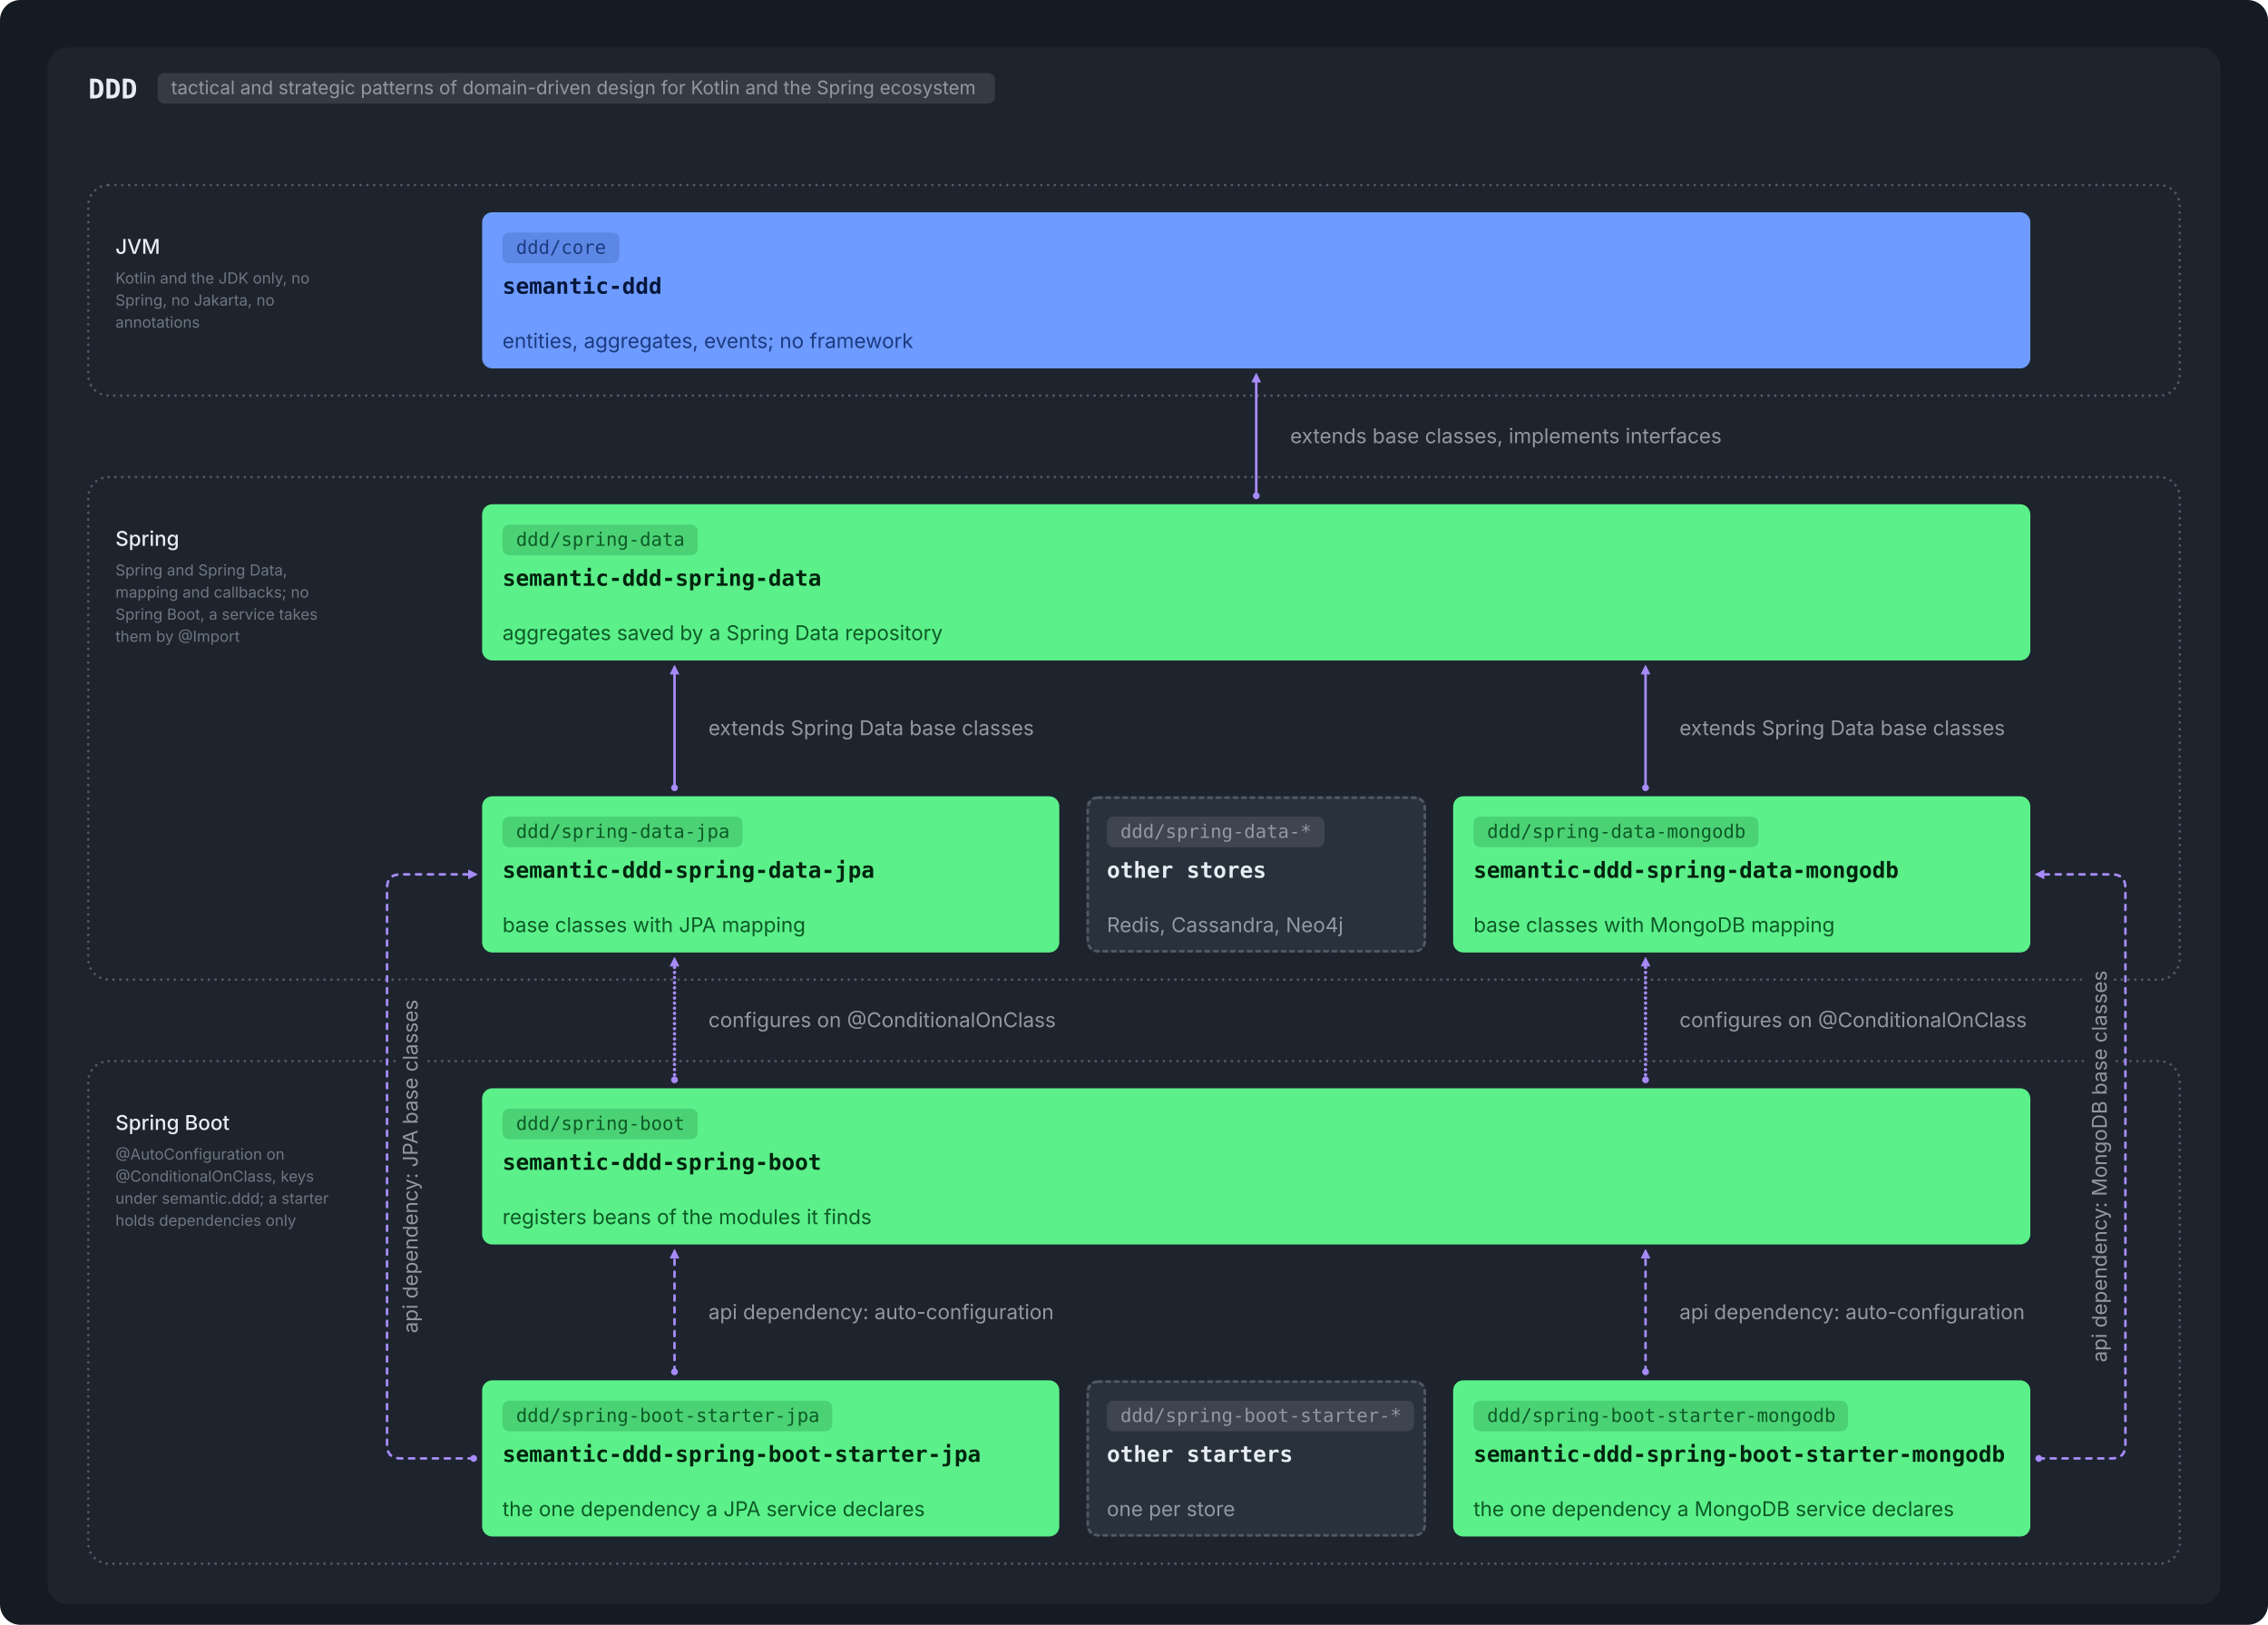
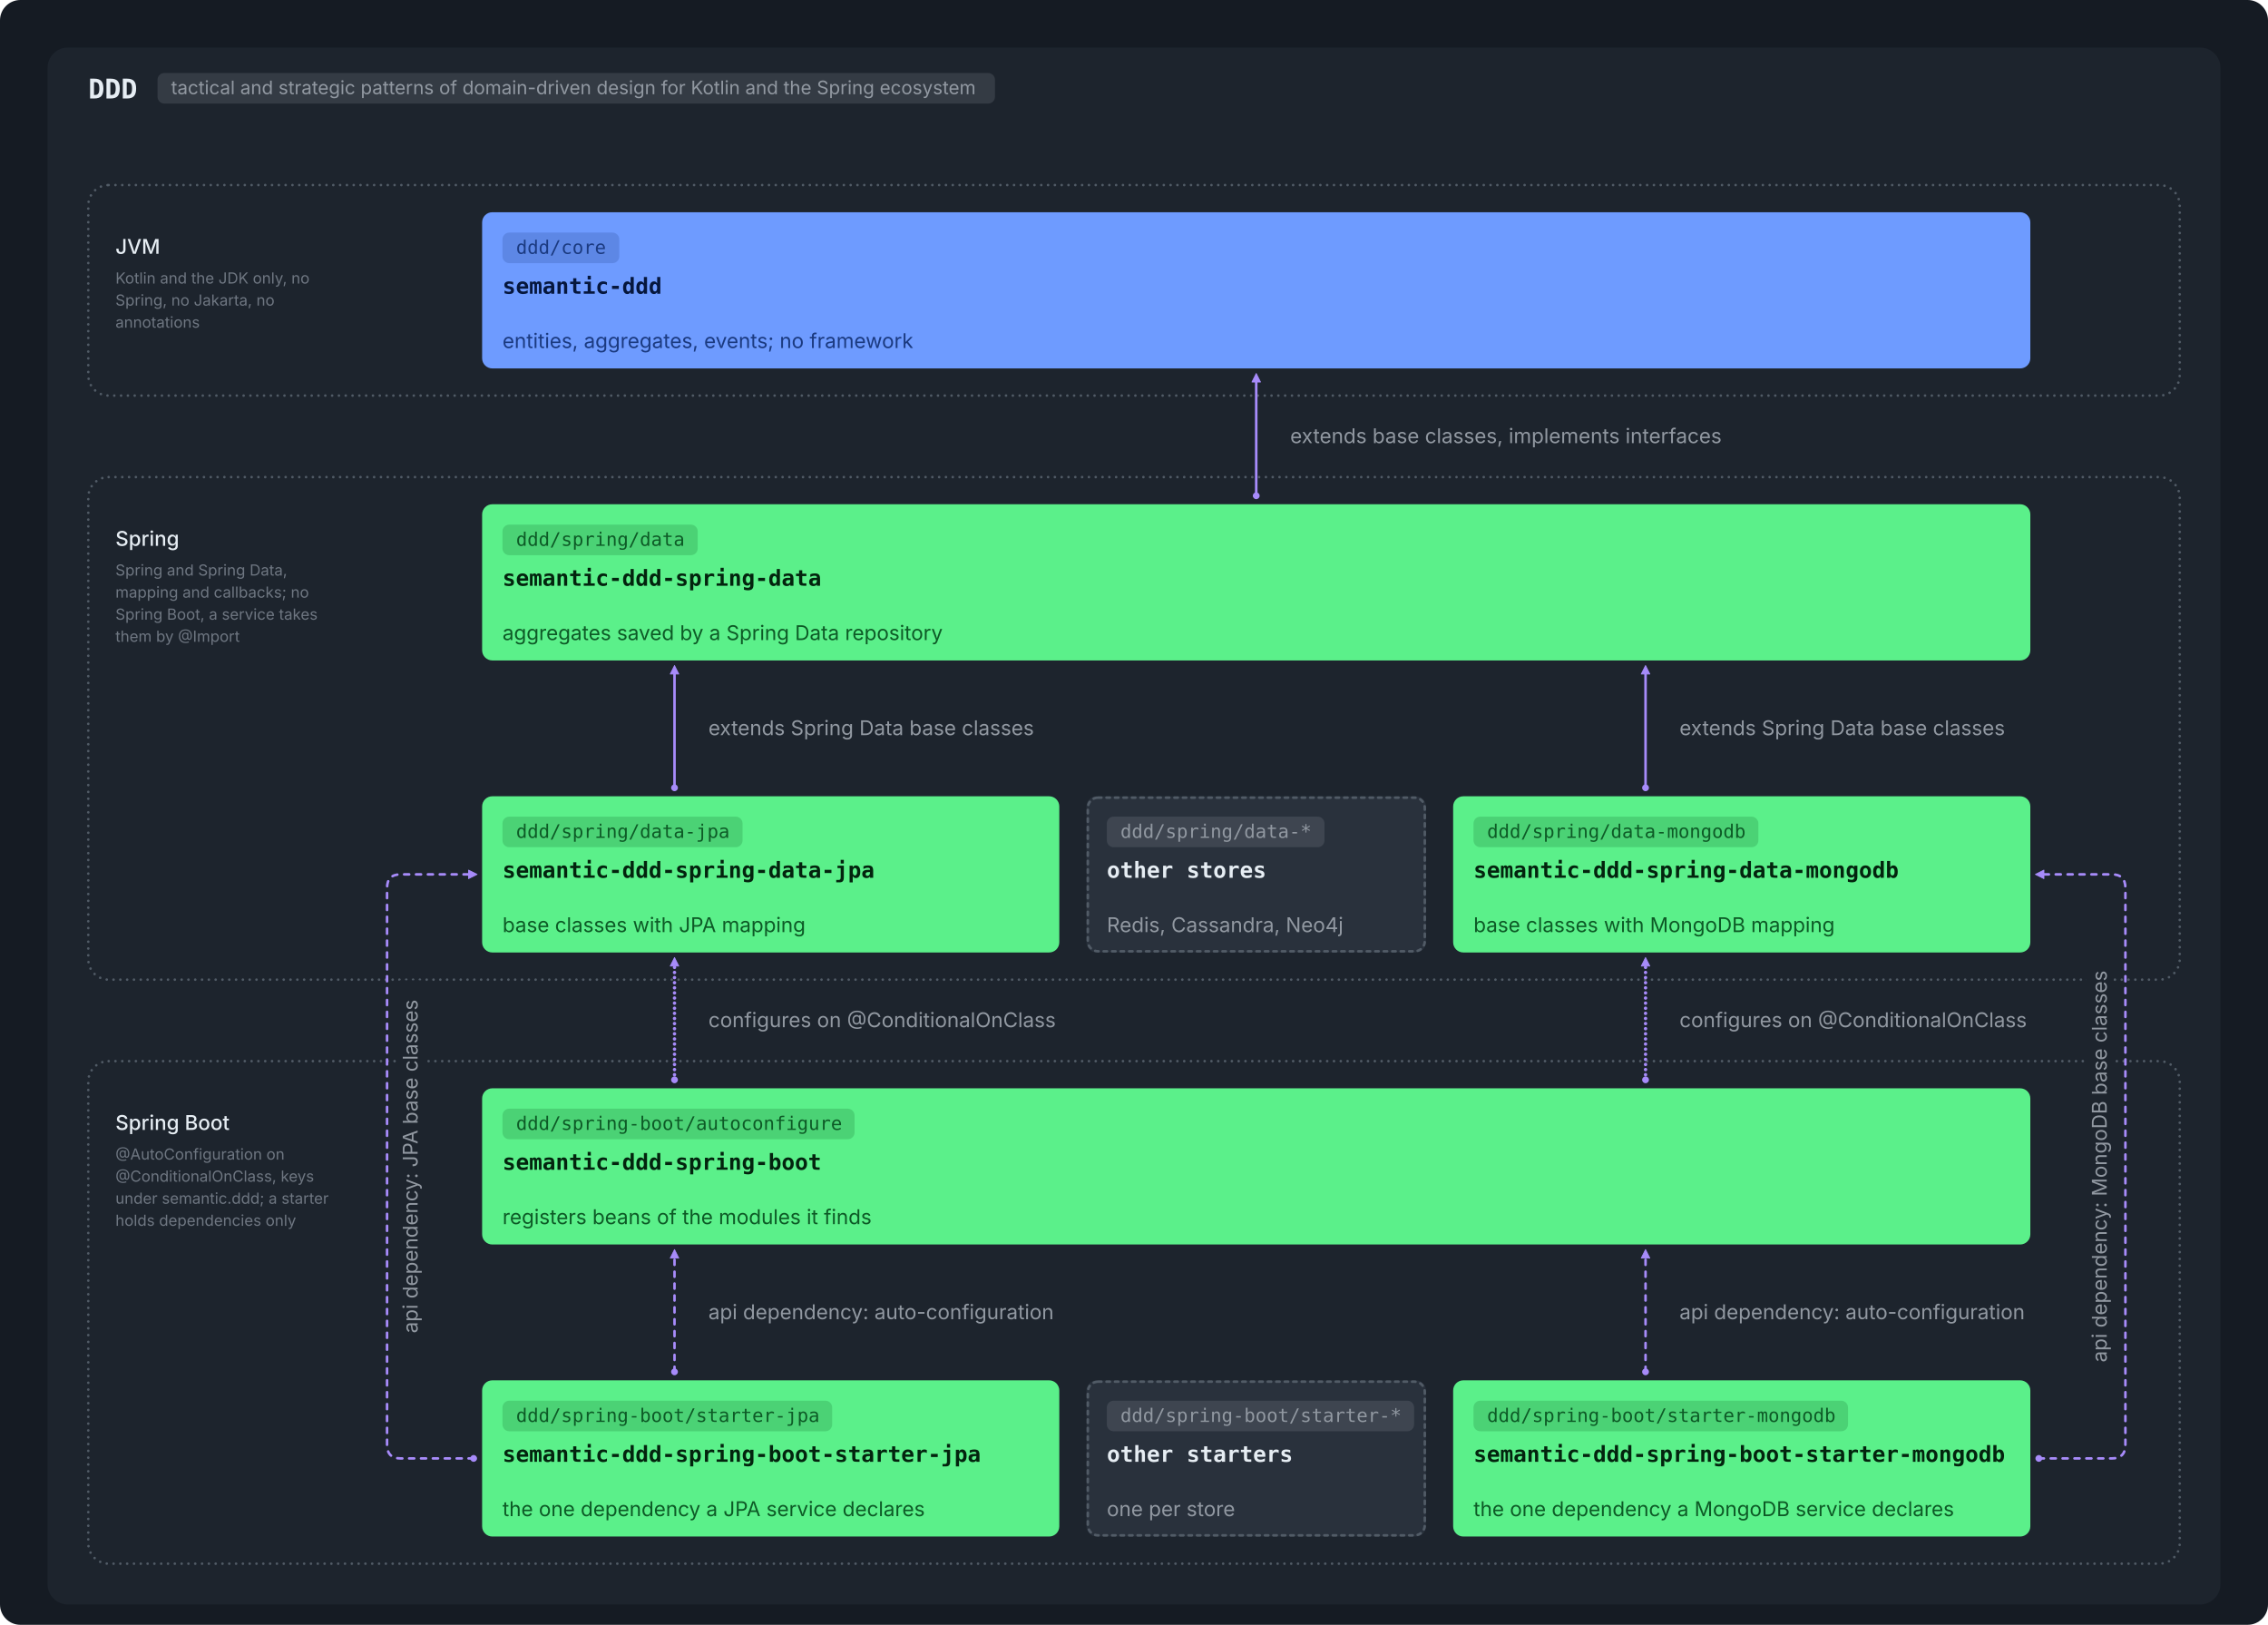
<svg xmlns="http://www.w3.org/2000/svg" viewBox="0 0 1336 957" width="1336" height="957" role="img">
  <rect width="1336" height="957" rx="12" fill="#151B23" />
  <g transform="translate(12,12)">
    <rect x="16.0" y="16.0" width="1280.0" height="917.0" rx="12" fill="#1D242D" />
    <text x="40.0" y="46.0" font-family="ui-monospace, SFMono-Regular, 'SF Mono', Menlo, Consolas, monospace" font-size="16" font-weight="600" fill="#E6EDF3" text-anchor="start">DDD</text>
    <rect x="80.8" y="31.0" width="493.3" height="18" rx="4" fill="#9198A1" fill-opacity="0.2" />
    <text x="88.8" y="43.5" font-family="-apple-system, BlinkMacSystemFont, 'Segoe UI', Inter, Helvetica, Arial, sans-serif" font-size="11" font-weight="400" fill="#9198A1" text-anchor="start">tactical and strategic patterns of domain-driven design for Kotlin and the Spring ecosystem</text>
    <rect x="40" y="97" width="1232" height="124" rx="12" fill="none" stroke="#515B66" stroke-width="1.5" stroke-linecap="round" stroke-dasharray="0.01 4" />
    <text x="56.0" y="137.5" font-family="-apple-system, BlinkMacSystemFont, 'Segoe UI', Inter, Helvetica, Arial, sans-serif" font-size="12" font-weight="500" fill="#E6EDF3" text-anchor="start">JVM</text>
    <text x="56.0" y="155.0" font-family="-apple-system, BlinkMacSystemFont, 'Segoe UI', Inter, Helvetica, Arial, sans-serif" font-size="9" font-weight="400" fill="#6E7681" text-anchor="start">Kotlin and the JDK only, no</text>
    <text x="56.0" y="168.0" font-family="-apple-system, BlinkMacSystemFont, 'Segoe UI', Inter, Helvetica, Arial, sans-serif" font-size="9" font-weight="400" fill="#6E7681" text-anchor="start">Spring, no Jakarta, no</text>
    <text x="56.0" y="181.0" font-family="-apple-system, BlinkMacSystemFont, 'Segoe UI', Inter, Helvetica, Arial, sans-serif" font-size="9" font-weight="400" fill="#6E7681" text-anchor="start">annotations</text>
    <rect x="40" y="269" width="1232" height="296" rx="12" fill="none" stroke="#515B66" stroke-width="1.5" stroke-linecap="round" stroke-dasharray="0.01 4" />
    <text x="56.0" y="309.5" font-family="-apple-system, BlinkMacSystemFont, 'Segoe UI', Inter, Helvetica, Arial, sans-serif" font-size="12" font-weight="500" fill="#E6EDF3" text-anchor="start">Spring</text>
    <text x="56.0" y="327.0" font-family="-apple-system, BlinkMacSystemFont, 'Segoe UI', Inter, Helvetica, Arial, sans-serif" font-size="9" font-weight="400" fill="#6E7681" text-anchor="start">Spring and Spring Data,</text>
    <text x="56.0" y="340.0" font-family="-apple-system, BlinkMacSystemFont, 'Segoe UI', Inter, Helvetica, Arial, sans-serif" font-size="9" font-weight="400" fill="#6E7681" text-anchor="start">mapping and callbacks; no</text>
    <text x="56.0" y="353.0" font-family="-apple-system, BlinkMacSystemFont, 'Segoe UI', Inter, Helvetica, Arial, sans-serif" font-size="9" font-weight="400" fill="#6E7681" text-anchor="start">Spring Boot, a service takes</text>
    <text x="56.0" y="366.0" font-family="-apple-system, BlinkMacSystemFont, 'Segoe UI', Inter, Helvetica, Arial, sans-serif" font-size="9" font-weight="400" fill="#6E7681" text-anchor="start">them by @Import</text>
    <rect x="40" y="613" width="1232" height="296" rx="12" fill="none" stroke="#515B66" stroke-width="1.5" stroke-linecap="round" stroke-dasharray="0.01 4" />
    <text x="56.0" y="653.5" font-family="-apple-system, BlinkMacSystemFont, 'Segoe UI', Inter, Helvetica, Arial, sans-serif" font-size="12" font-weight="500" fill="#E6EDF3" text-anchor="start">Spring Boot</text>
    <text x="56.0" y="671.0" font-family="-apple-system, BlinkMacSystemFont, 'Segoe UI', Inter, Helvetica, Arial, sans-serif" font-size="9" font-weight="400" fill="#6E7681" text-anchor="start">@AutoConfiguration on</text>
    <text x="56.0" y="684.0" font-family="-apple-system, BlinkMacSystemFont, 'Segoe UI', Inter, Helvetica, Arial, sans-serif" font-size="9" font-weight="400" fill="#6E7681" text-anchor="start">@ConditionalOnClass, keys</text>
    <text x="56.0" y="697.0" font-family="-apple-system, BlinkMacSystemFont, 'Segoe UI', Inter, Helvetica, Arial, sans-serif" font-size="9" font-weight="400" fill="#6E7681" text-anchor="start">under semantic.ddd; a starter</text>
    <text x="56.0" y="710.0" font-family="-apple-system, BlinkMacSystemFont, 'Segoe UI', Inter, Helvetica, Arial, sans-serif" font-size="9" font-weight="400" fill="#6E7681" text-anchor="start">holds dependencies only</text>
    <rect x="272.0" y="113.0" width="912.0" height="92.0" rx="6" fill="#6E9BFF" />
    <rect x="284.0" y="125.0" width="68.8" height="18" rx="4" fill="#1B3A80" fill-opacity="0.2" />
    <text x="292.0" y="137.5" font-family="ui-monospace, SFMono-Regular, 'SF Mono', Menlo, Consolas, monospace" font-size="11" font-weight="400" fill="#1B3A80" text-anchor="start">ddd/core</text>
    <text x="284.0" y="161.0" font-family="ui-monospace, SFMono-Regular, 'SF Mono', Menlo, Consolas, monospace" font-size="13" font-weight="600" fill="#06173D" text-anchor="start">semantic-ddd</text>
    <text x="284.0" y="193.0" font-family="-apple-system, BlinkMacSystemFont, 'Segoe UI', Inter, Helvetica, Arial, sans-serif" font-size="12" font-weight="400" fill="#1B3A80" text-anchor="start">entities, aggregates, events; no framework</text>
    <rect x="272.0" y="285.0" width="912.0" height="92.0" rx="6" fill="#5BF08A" />
    <rect x="284.0" y="297.0" width="115.0" height="18" rx="4" fill="#0D5A26" fill-opacity="0.2" />
-     <text x="292.0" y="309.5" font-family="ui-monospace, SFMono-Regular, 'SF Mono', Menlo, Consolas, monospace" font-size="11" font-weight="400" fill="#0D5A26" text-anchor="start">ddd/spring-data</text>
+     <text x="292.0" y="309.5" font-family="ui-monospace, SFMono-Regular, 'SF Mono', Menlo, Consolas, monospace" font-size="11" font-weight="400" fill="#0D5A26" text-anchor="start">ddd/spring/data</text>
    <text x="284.0" y="333.0" font-family="ui-monospace, SFMono-Regular, 'SF Mono', Menlo, Consolas, monospace" font-size="13" font-weight="600" fill="#03240E" text-anchor="start">semantic-ddd-spring-data</text>
    <text x="284.0" y="365.0" font-family="-apple-system, BlinkMacSystemFont, 'Segoe UI', Inter, Helvetica, Arial, sans-serif" font-size="12" font-weight="400" fill="#0D5A26" text-anchor="start">aggregates saved by a Spring Data repository</text>
    <rect x="272.0" y="457.0" width="340.0" height="92.0" rx="6" fill="#5BF08A" />
    <rect x="284.0" y="469.0" width="141.4" height="18" rx="4" fill="#0D5A26" fill-opacity="0.2" />
-     <text x="292.0" y="481.5" font-family="ui-monospace, SFMono-Regular, 'SF Mono', Menlo, Consolas, monospace" font-size="11" font-weight="400" fill="#0D5A26" text-anchor="start">ddd/spring-data-jpa</text>
+     <text x="292.0" y="481.5" font-family="ui-monospace, SFMono-Regular, 'SF Mono', Menlo, Consolas, monospace" font-size="11" font-weight="400" fill="#0D5A26" text-anchor="start">ddd/spring/data-jpa</text>
    <text x="284.0" y="505.0" font-family="ui-monospace, SFMono-Regular, 'SF Mono', Menlo, Consolas, monospace" font-size="13" font-weight="600" fill="#03240E" text-anchor="start">semantic-ddd-spring-data-jpa</text>
    <text x="284.0" y="537.0" font-family="-apple-system, BlinkMacSystemFont, 'Segoe UI', Inter, Helvetica, Arial, sans-serif" font-size="12" font-weight="400" fill="#0D5A26" text-anchor="start">base classes with JPA mapping</text>
    <rect x="844.0" y="457.0" width="340.0" height="92.0" rx="6" fill="#5BF08A" />
    <rect x="856.0" y="469.0" width="167.8" height="18" rx="4" fill="#0D5A26" fill-opacity="0.2" />
-     <text x="864.0" y="481.5" font-family="ui-monospace, SFMono-Regular, 'SF Mono', Menlo, Consolas, monospace" font-size="11" font-weight="400" fill="#0D5A26" text-anchor="start">ddd/spring-data-mongodb</text>
+     <text x="864.0" y="481.5" font-family="ui-monospace, SFMono-Regular, 'SF Mono', Menlo, Consolas, monospace" font-size="11" font-weight="400" fill="#0D5A26" text-anchor="start">ddd/spring/data-mongodb</text>
    <text x="856.0" y="505.0" font-family="ui-monospace, SFMono-Regular, 'SF Mono', Menlo, Consolas, monospace" font-size="13" font-weight="600" fill="#03240E" text-anchor="start">semantic-ddd-spring-data-mongodb</text>
    <text x="856.0" y="537.0" font-family="-apple-system, BlinkMacSystemFont, 'Segoe UI', Inter, Helvetica, Arial, sans-serif" font-size="12" font-weight="400" fill="#0D5A26" text-anchor="start">base classes with MongoDB mapping</text>
    <rect x="272.0" y="629.0" width="912.0" height="92.0" rx="6" fill="#5BF08A" />
-     <rect x="284.0" y="641.0" width="115.0" height="18" rx="4" fill="#0D5A26" fill-opacity="0.2" />
-     <text x="292.0" y="653.5" font-family="ui-monospace, SFMono-Regular, 'SF Mono', Menlo, Consolas, monospace" font-size="11" font-weight="400" fill="#0D5A26" text-anchor="start">ddd/spring-boot</text>
+     <rect x="284.0" y="641.0" width="207.4" height="18" rx="4" fill="#0D5A26" fill-opacity="0.2" />
+     <text x="292.0" y="653.5" font-family="ui-monospace, SFMono-Regular, 'SF Mono', Menlo, Consolas, monospace" font-size="11" font-weight="400" fill="#0D5A26" text-anchor="start">ddd/spring-boot/autoconfigure</text>
    <text x="284.0" y="677.0" font-family="ui-monospace, SFMono-Regular, 'SF Mono', Menlo, Consolas, monospace" font-size="13" font-weight="600" fill="#03240E" text-anchor="start">semantic-ddd-spring-boot</text>
    <text x="284.0" y="709.0" font-family="-apple-system, BlinkMacSystemFont, 'Segoe UI', Inter, Helvetica, Arial, sans-serif" font-size="12" font-weight="400" fill="#0D5A26" text-anchor="start">registers beans of the modules it finds</text>
    <rect x="272.0" y="801.0" width="340.0" height="92.0" rx="6" fill="#5BF08A" />
    <rect x="284.0" y="813.0" width="194.2" height="18" rx="4" fill="#0D5A26" fill-opacity="0.2" />
-     <text x="292.0" y="825.5" font-family="ui-monospace, SFMono-Regular, 'SF Mono', Menlo, Consolas, monospace" font-size="11" font-weight="400" fill="#0D5A26" text-anchor="start">ddd/spring-boot-starter-jpa</text>
+     <text x="292.0" y="825.5" font-family="ui-monospace, SFMono-Regular, 'SF Mono', Menlo, Consolas, monospace" font-size="11" font-weight="400" fill="#0D5A26" text-anchor="start">ddd/spring-boot/starter-jpa</text>
    <text x="284.0" y="849.0" font-family="ui-monospace, SFMono-Regular, 'SF Mono', Menlo, Consolas, monospace" font-size="13" font-weight="600" fill="#03240E" text-anchor="start">semantic-ddd-spring-boot-starter-jpa</text>
    <text x="284.0" y="881.0" font-family="-apple-system, BlinkMacSystemFont, 'Segoe UI', Inter, Helvetica, Arial, sans-serif" font-size="12" font-weight="400" fill="#0D5A26" text-anchor="start">the one dependency a JPA service declares</text>
    <rect x="844.0" y="801.0" width="340.0" height="92.0" rx="6" fill="#5BF08A" />
    <rect x="856.0" y="813.0" width="220.6" height="18" rx="4" fill="#0D5A26" fill-opacity="0.2" />
-     <text x="864.0" y="825.5" font-family="ui-monospace, SFMono-Regular, 'SF Mono', Menlo, Consolas, monospace" font-size="11" font-weight="400" fill="#0D5A26" text-anchor="start">ddd/spring-boot-starter-mongodb</text>
+     <text x="864.0" y="825.5" font-family="ui-monospace, SFMono-Regular, 'SF Mono', Menlo, Consolas, monospace" font-size="11" font-weight="400" fill="#0D5A26" text-anchor="start">ddd/spring-boot/starter-mongodb</text>
    <text x="856.0" y="849.0" font-family="ui-monospace, SFMono-Regular, 'SF Mono', Menlo, Consolas, monospace" font-size="13" font-weight="600" fill="#03240E" text-anchor="start">semantic-ddd-spring-boot-starter-mongodb</text>
    <text x="856.0" y="881.0" font-family="-apple-system, BlinkMacSystemFont, 'Segoe UI', Inter, Helvetica, Arial, sans-serif" font-size="12" font-weight="400" fill="#0D5A26" text-anchor="start">the one dependency a MongoDB service declares</text>
    <rect x="628.0" y="457.0" width="200.0" height="92.0" rx="6" fill="#29313C" />
    <rect x="640.0" y="469.0" width="128.2" height="18" rx="4" fill="#9198A1" fill-opacity="0.2" />
-     <text x="648.0" y="481.5" font-family="ui-monospace, SFMono-Regular, 'SF Mono', Menlo, Consolas, monospace" font-size="11" font-weight="400" fill="#9198A1" text-anchor="start">ddd/spring-data-*</text>
+     <text x="648.0" y="481.5" font-family="ui-monospace, SFMono-Regular, 'SF Mono', Menlo, Consolas, monospace" font-size="11" font-weight="400" fill="#9198A1" text-anchor="start">ddd/spring/data-*</text>
    <text x="640.0" y="505.0" font-family="ui-monospace, SFMono-Regular, 'SF Mono', Menlo, Consolas, monospace" font-size="13" font-weight="600" fill="#E6EDF3" text-anchor="start">other stores</text>
    <text x="640.0" y="537.0" font-family="-apple-system, BlinkMacSystemFont, 'Segoe UI', Inter, Helvetica, Arial, sans-serif" font-size="12" font-weight="400" fill="#9198A1" text-anchor="start">Redis, Cassandra, Neo4j</text>
    <rect x="628.8" y="457.8" width="198.5" height="90.5" rx="6" fill="none" stroke="#515B66" stroke-width="1.5" stroke-dasharray="2 3" stroke-linecap="round" />
    <rect x="628.0" y="801.0" width="200.0" height="92.0" rx="6" fill="#29313C" />
    <rect x="640.0" y="813.0" width="181.0" height="18" rx="4" fill="#9198A1" fill-opacity="0.2" />
-     <text x="648.0" y="825.5" font-family="ui-monospace, SFMono-Regular, 'SF Mono', Menlo, Consolas, monospace" font-size="11" font-weight="400" fill="#9198A1" text-anchor="start">ddd/spring-boot-starter-*</text>
+     <text x="648.0" y="825.5" font-family="ui-monospace, SFMono-Regular, 'SF Mono', Menlo, Consolas, monospace" font-size="11" font-weight="400" fill="#9198A1" text-anchor="start">ddd/spring-boot/starter-*</text>
    <text x="640.0" y="849.0" font-family="ui-monospace, SFMono-Regular, 'SF Mono', Menlo, Consolas, monospace" font-size="13" font-weight="600" fill="#E6EDF3" text-anchor="start">other starters</text>
    <text x="640.0" y="881.0" font-family="-apple-system, BlinkMacSystemFont, 'Segoe UI', Inter, Helvetica, Arial, sans-serif" font-size="12" font-weight="400" fill="#9198A1" text-anchor="start">one per store</text>
    <rect x="628.8" y="801.8" width="198.5" height="90.5" rx="6" fill="none" stroke="#515B66" stroke-width="1.5" stroke-dasharray="2 3" stroke-linecap="round" />
    <circle cx="728.0" cy="280" r="2" fill="#A78BFA" />
    <path d="M728.0,208 L730.5,213.0 L725.5,213.0 Z" fill="#A78BFA" stroke="#A78BFA" stroke-width="0.5" stroke-linejoin="round" />
    <path d="M728.0,280 L728.0,213" stroke="#A78BFA" stroke-width="1.5" fill="none" stroke-linecap="round" stroke-linejoin="round" />
    <circle cx="385.333" cy="452" r="2" fill="#A78BFA" />
    <path d="M385.333,380 L387.833,385.0 L382.833,385.0 Z" fill="#A78BFA" stroke="#A78BFA" stroke-width="0.5" stroke-linejoin="round" />
    <path d="M385.333,452 L385.333,385" stroke="#A78BFA" stroke-width="1.5" fill="none" stroke-linecap="round" stroke-linejoin="round" />
    <circle cx="957.333" cy="452" r="2" fill="#A78BFA" />
    <path d="M957.333,380 L959.833,385.0 L954.833,385.0 Z" fill="#A78BFA" stroke="#A78BFA" stroke-width="0.5" stroke-linejoin="round" />
    <path d="M957.333,452 L957.333,385" stroke="#A78BFA" stroke-width="1.5" fill="none" stroke-linecap="round" stroke-linejoin="round" />
    <circle cx="385.333" cy="624" r="2" fill="#A78BFA" />
    <path d="M385.333,552 L387.833,557.0 L382.833,557.0 Z" fill="#A78BFA" stroke="#A78BFA" stroke-width="0.5" stroke-linejoin="round" />
    <path d="M385.333,624 L385.333,557" stroke="#A78BFA" stroke-width="2" fill="none" stroke-linecap="round" stroke-linejoin="round" stroke-dasharray="0.01 3" />
    <circle cx="957.333" cy="624" r="2" fill="#A78BFA" />
    <path d="M957.333,552 L959.833,557.0 L954.833,557.0 Z" fill="#A78BFA" stroke="#A78BFA" stroke-width="0.5" stroke-linejoin="round" />
    <path d="M957.333,624 L957.333,557" stroke="#A78BFA" stroke-width="2" fill="none" stroke-linecap="round" stroke-linejoin="round" stroke-dasharray="0.01 3" />
    <circle cx="385.333" cy="796" r="2" fill="#A78BFA" />
    <path d="M385.333,724 L387.833,729.0 L382.833,729.0 Z" fill="#A78BFA" stroke="#A78BFA" stroke-width="0.5" stroke-linejoin="round" />
    <path d="M385.333,796 L385.333,729" stroke="#A78BFA" stroke-width="1.5" fill="none" stroke-linecap="round" stroke-linejoin="round" stroke-dasharray="3 4" />
    <circle cx="957.333" cy="796" r="2" fill="#A78BFA" />
    <path d="M957.333,724 L959.833,729.0 L954.833,729.0 Z" fill="#A78BFA" stroke="#A78BFA" stroke-width="0.5" stroke-linejoin="round" />
    <path d="M957.333,796 L957.333,729" stroke="#A78BFA" stroke-width="1.5" fill="none" stroke-linecap="round" stroke-linejoin="round" stroke-dasharray="3 4" />
    <circle cx="267" cy="847.0" r="2" fill="#A78BFA" />
    <path d="M269,503.0 L264.0,505.5 L264.0,500.5 Z" fill="#A78BFA" stroke="#A78BFA" stroke-width="0.5" stroke-linejoin="round" />
    <path d="M267,847.0 L224,847.0 Q216,847.0 216,839.0 L216,511.0 Q216,503.0 224,503.0 L264,503.0" stroke="#A78BFA" stroke-width="1.5" fill="none" stroke-linecap="round" stroke-linejoin="round" stroke-dasharray="3 4" />
    <circle cx="1189" cy="847.0" r="2" fill="#A78BFA" />
    <path d="M1187,503.0 L1192.0,500.5 L1192.0,505.5 Z" fill="#A78BFA" stroke="#A78BFA" stroke-width="0.5" stroke-linejoin="round" />
    <path d="M1189,847.0 L1232,847.0 Q1240,847.0 1240,839.0 L1240,511.0 Q1240,503.0 1232,503.0 L1192,503.0" stroke="#A78BFA" stroke-width="1.5" fill="none" stroke-linecap="round" stroke-linejoin="round" stroke-dasharray="3 4" />
    <text x="748.0" y="249.0" font-family="-apple-system, BlinkMacSystemFont, 'Segoe UI', Inter, Helvetica, Arial, sans-serif" font-size="12" font-weight="400" fill="#9198A1" text-anchor="start">extends base classes, implements interfaces</text>
    <text x="405.3" y="421.0" font-family="-apple-system, BlinkMacSystemFont, 'Segoe UI', Inter, Helvetica, Arial, sans-serif" font-size="12" font-weight="400" fill="#9198A1" text-anchor="start">extends Spring Data base classes</text>
    <text x="977.3" y="421.0" font-family="-apple-system, BlinkMacSystemFont, 'Segoe UI', Inter, Helvetica, Arial, sans-serif" font-size="12" font-weight="400" fill="#9198A1" text-anchor="start">extends Spring Data base classes</text>
    <text x="405.3" y="593.0" font-family="-apple-system, BlinkMacSystemFont, 'Segoe UI', Inter, Helvetica, Arial, sans-serif" font-size="12" font-weight="400" fill="#9198A1" text-anchor="start">configures on @ConditionalOnClass</text>
    <text x="977.3" y="593.0" font-family="-apple-system, BlinkMacSystemFont, 'Segoe UI', Inter, Helvetica, Arial, sans-serif" font-size="12" font-weight="400" fill="#9198A1" text-anchor="start">configures on @ConditionalOnClass</text>
    <text x="405.3" y="765.0" font-family="-apple-system, BlinkMacSystemFont, 'Segoe UI', Inter, Helvetica, Arial, sans-serif" font-size="12" font-weight="400" fill="#9198A1" text-anchor="start">api dependency: auto-configuration</text>
    <text x="977.3" y="765.0" font-family="-apple-system, BlinkMacSystemFont, 'Segoe UI', Inter, Helvetica, Arial, sans-serif" font-size="12" font-weight="400" fill="#9198A1" text-anchor="start">api dependency: auto-configuration</text>
    <g transform="rotate(-90 234 675.0)">
      <rect x="124.4" y="663.0" width="219.2" height="16.0" rx="2" fill="#1D242D" />
      <text x="234.0" y="675.0" font-family="-apple-system, BlinkMacSystemFont, 'Segoe UI', Inter, Helvetica, Arial, sans-serif" font-size="12" font-weight="400" fill="#9198A1" text-anchor="middle">api dependency: JPA base classes</text>
    </g>
    <g transform="rotate(-90 1229 675.0)">
      <rect x="1106.2" y="663.0" width="245.6" height="16.0" rx="2" fill="#1D242D" />
      <text x="1229.0" y="675.0" font-family="-apple-system, BlinkMacSystemFont, 'Segoe UI', Inter, Helvetica, Arial, sans-serif" font-size="12" font-weight="400" fill="#9198A1" text-anchor="middle">api dependency: MongoDB base classes</text>
    </g>
  </g>
</svg>
